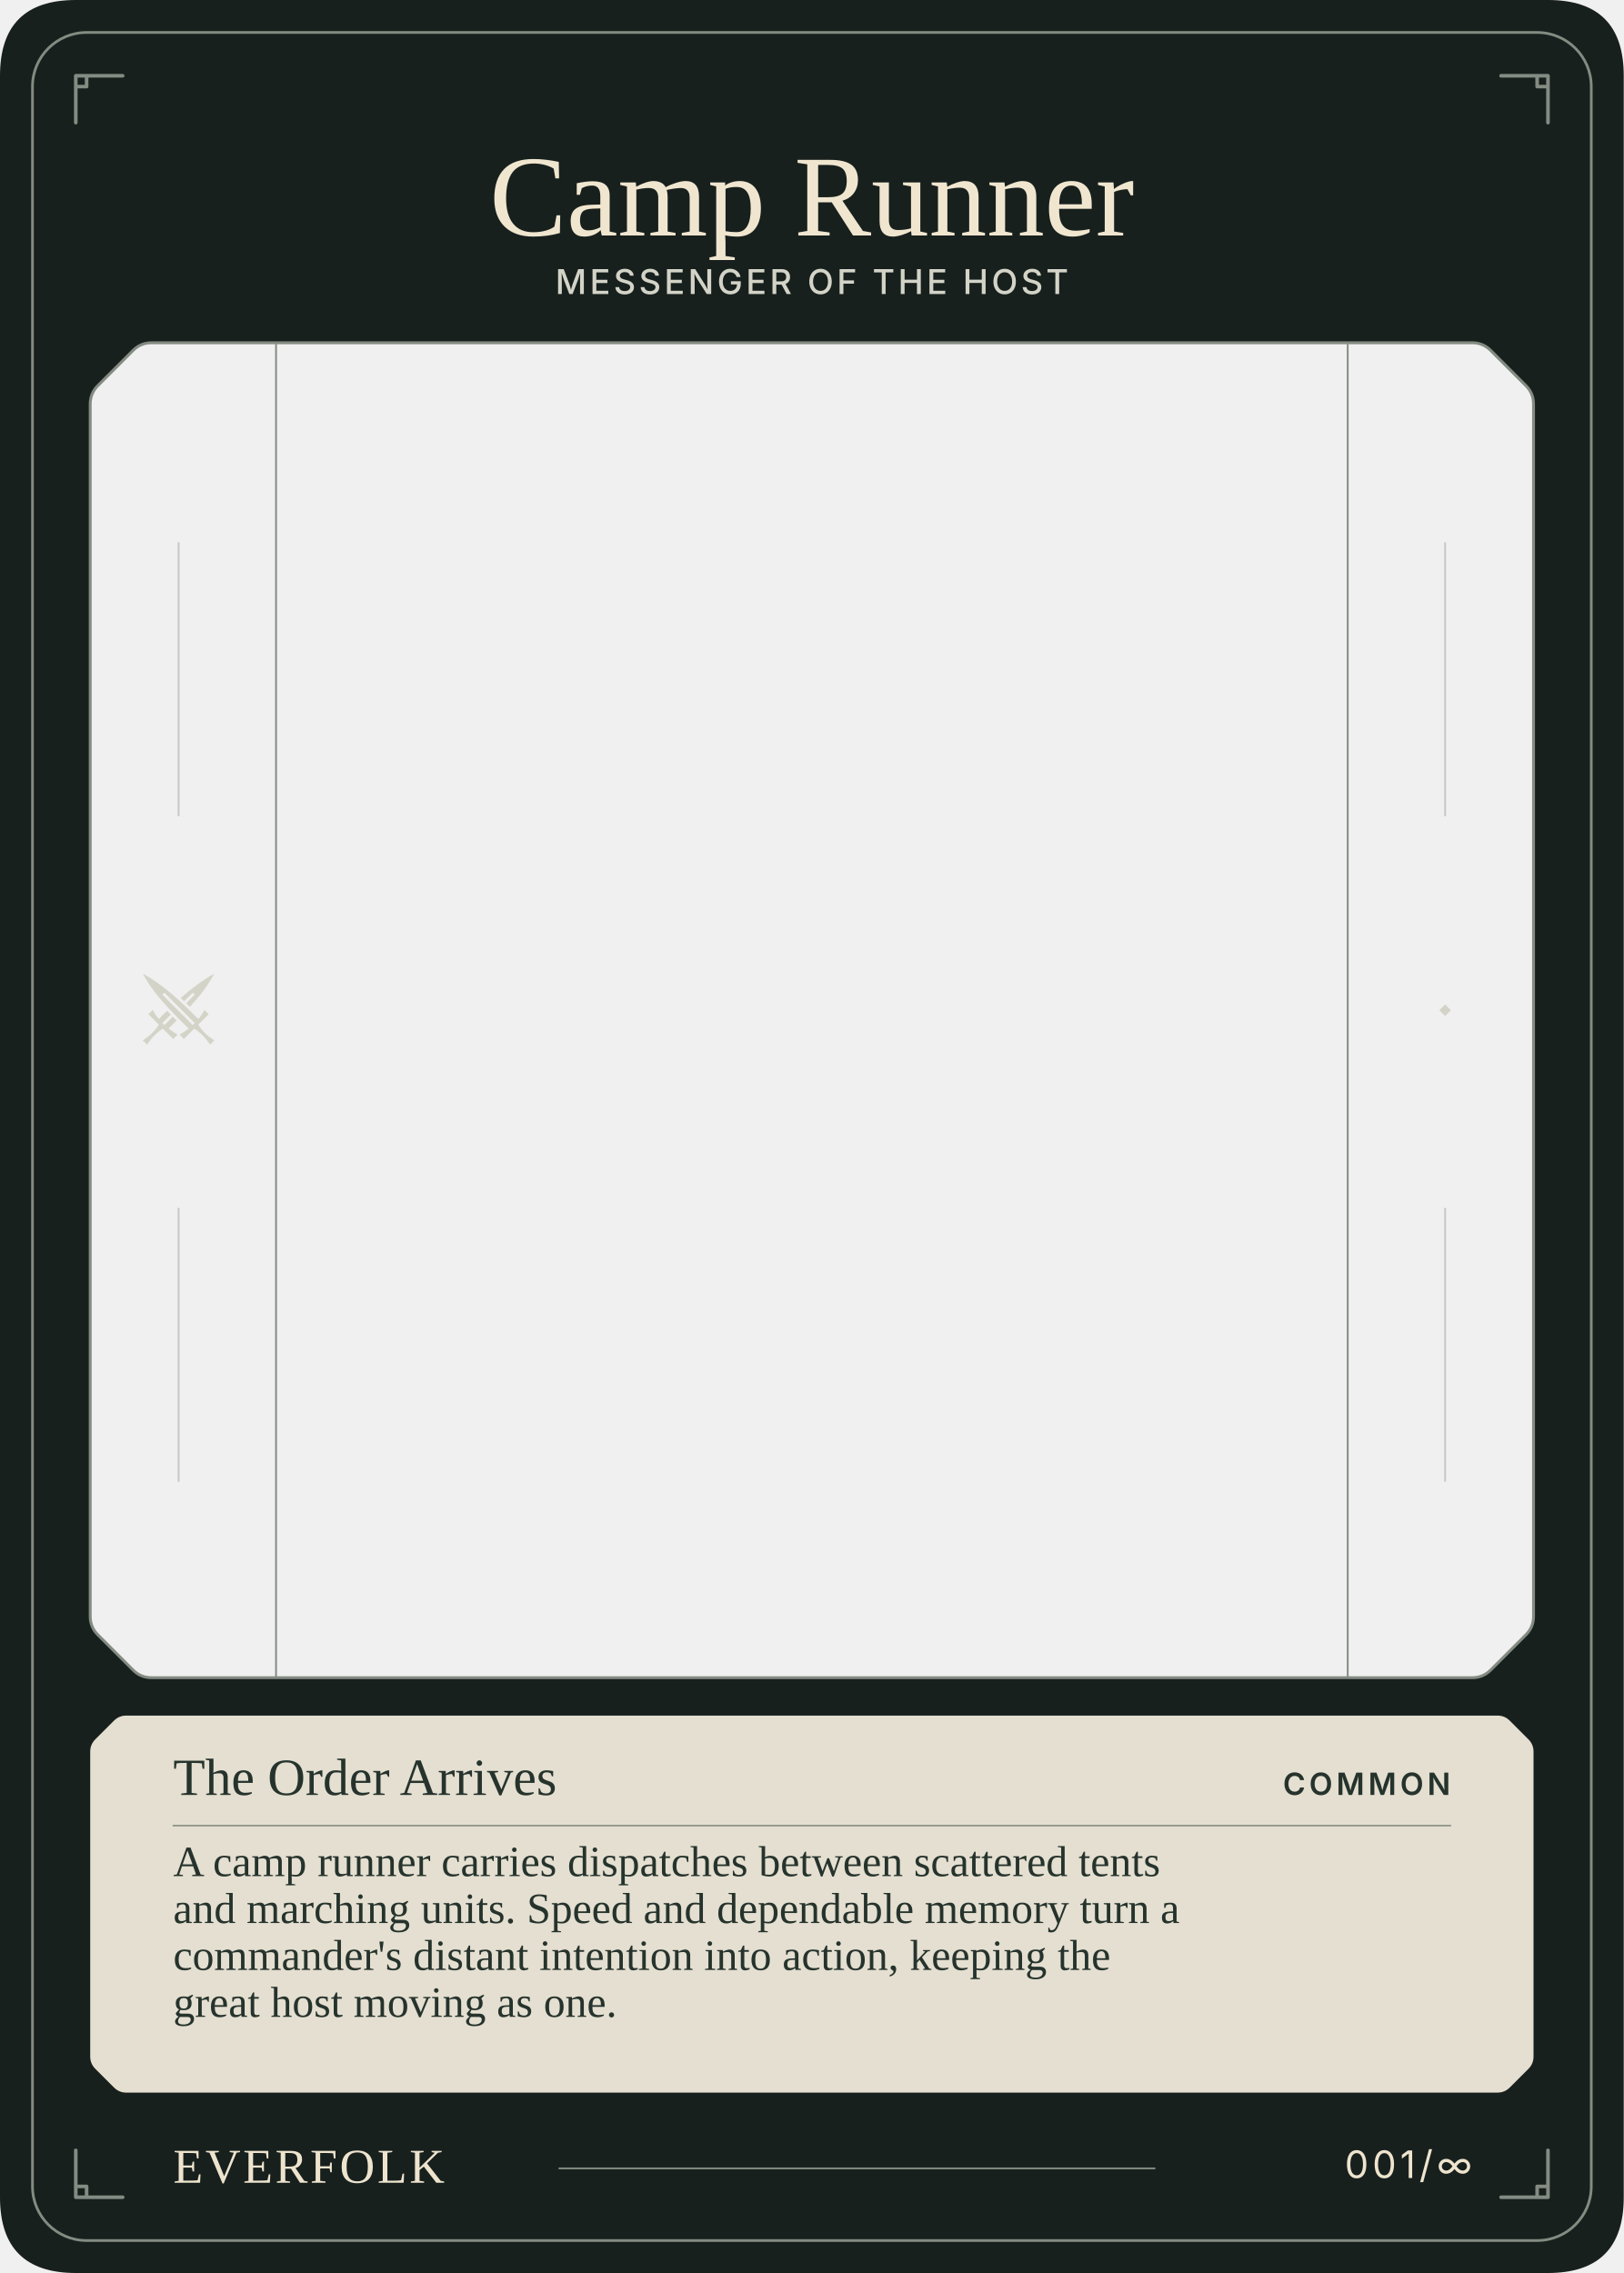
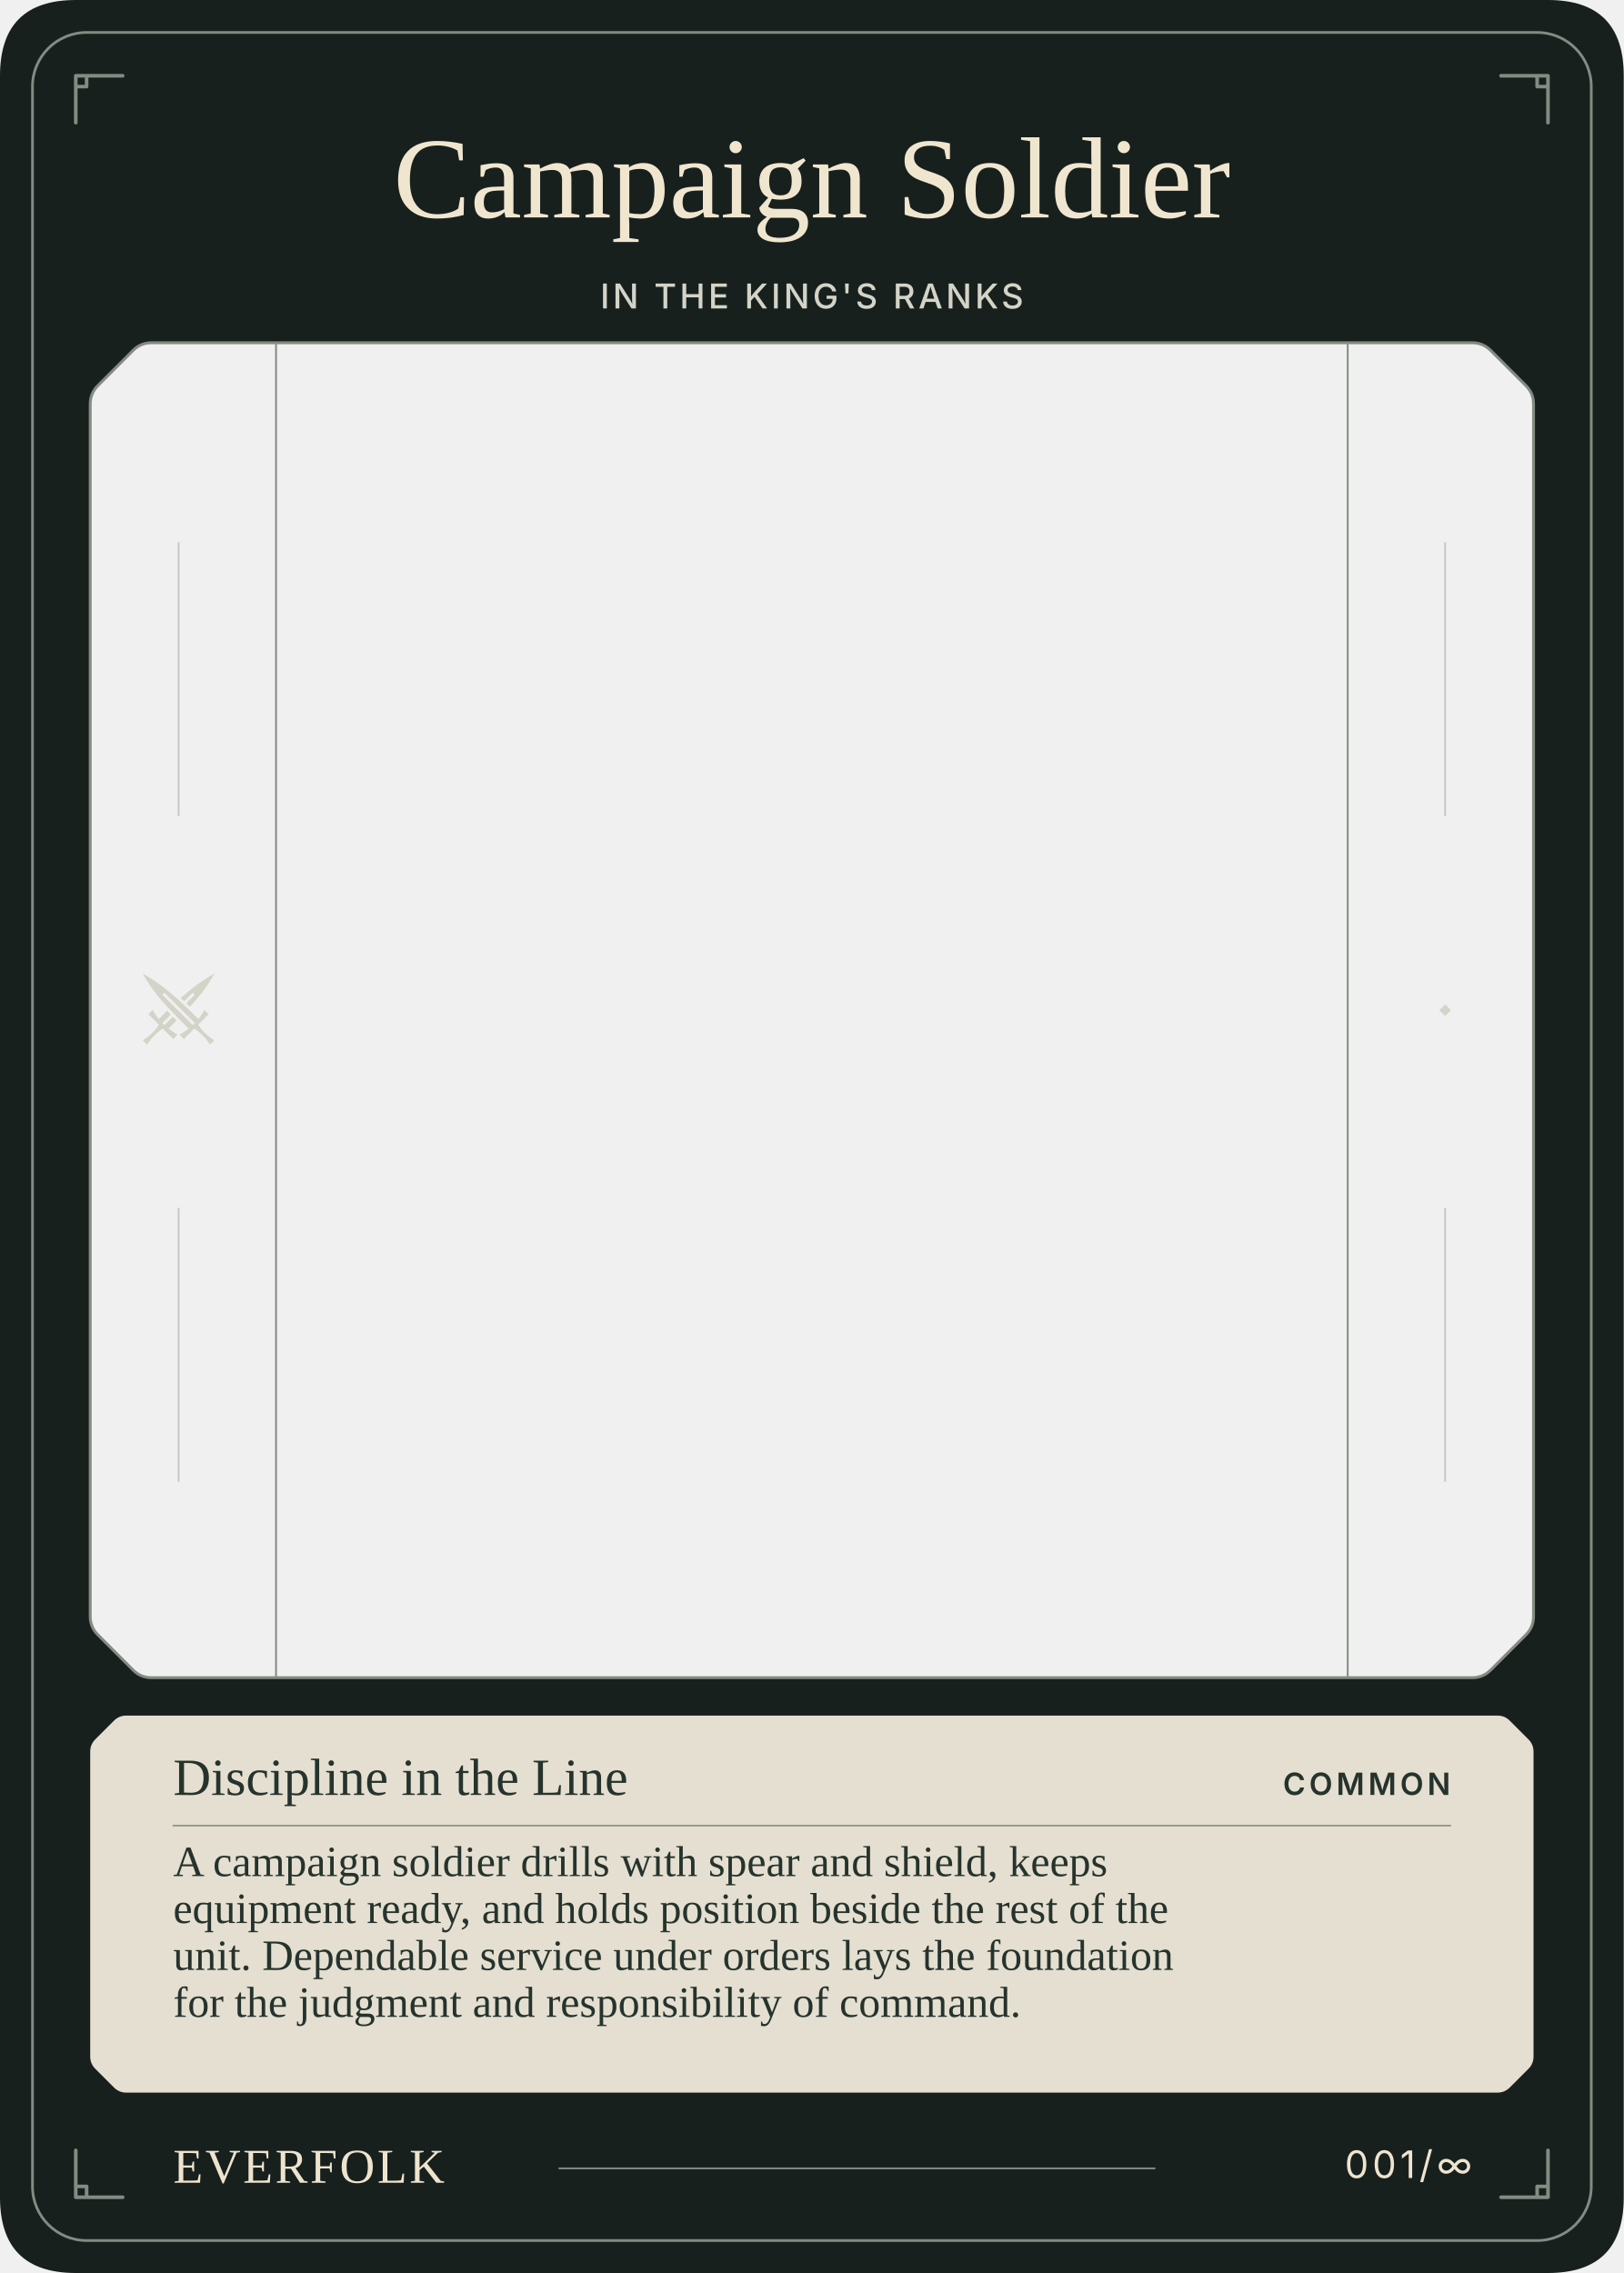
<svg xmlns="http://www.w3.org/2000/svg" width="900" height="1260" viewBox="0 0 900 1260">
  <defs>
    <clipPath id="Card_clip">
      <rect x="0" y="0" width="900" height="1260" rx="42" fill="white" stroke="none" stroke-width="1" />
    </clipPath>
    <clipPath id="Art_clip">
      <path d="M73.757 194.243Q78 190 84 190L816 190Q822 190 826.243 194.243L845.757 213.757Q850 218 850 224L850 896Q850 902 845.757 906.243L826.243 925.757Q822 930 816 930L84 930Q78 930 73.757 925.757L54.243 906.243Q50 902 50 896L50 224Q50 218 54.243 213.757Z" fill="white" stroke="none" stroke-width="1" stroke-linejoin="round" stroke-linecap="round" />
    </clipPath>
    <linearGradient id="Legend_top" x1="0" y1="0" x2="0" y2="240" gradientUnits="userSpaceOnUse">
      <stop offset="0" stop-color="#07110f" stop-opacity=".7" />
      <stop offset="1" stop-color="#07110f" stop-opacity="0" />
    </linearGradient>
    <linearGradient id="Legend_bottom" x1="0" y1="920" x2="0" y2="1260" gradientUnits="userSpaceOnUse">
      <stop offset="0" stop-color="#07110f" stop-opacity="0" />
      <stop offset=".25" stop-color="#07110f" stop-opacity=".78" />
      <stop offset="1" stop-color="#07110f" stop-opacity=".96" />
    </linearGradient>
    <radialGradient id="Aura">
      <stop offset="0" stop-color="#ffd56d" stop-opacity=".42" />
      <stop offset=".58" stop-color="#dbab44" stop-opacity=".13" />
      <stop offset="1" stop-color="#dbab44" stop-opacity="0" />
    </radialGradient>
    <linearGradient id="Gold" x1="0" y1="0" x2="0" y2="1">
      <stop offset="0" stop-color="#fff1bf" />
      <stop offset=".5" stop-color="#d8ac57" />
      <stop offset="1" stop-color="#ffdf8a" />
    </linearGradient>
  </defs>
  <g id="Standard_frame" data-name="COMMON / plain iron, single rule, square corner joints">
    <path d="M42 0H858Q900 0 900 42V1218Q900 1260 858 1260H42Q0 1260 0 1218V42Q0 0 42 0Z M73.757 194.243Q78 190 84 190L816 190Q822 190 826.243 194.243L845.757 213.757Q850 218 850 224L850 896Q850 902 845.757 906.243L826.243 925.757Q822 930 816 930L84 930Q78 930 73.757 925.757L54.243 906.243Q50 902 50 896L50 224Q50 218 54.243 213.757Z" fill="#18201e" stroke="none" stroke-width="0" stroke-linejoin="round" stroke-linecap="round" fill-rule="evenodd" />
    <rect x="18" y="18" width="864" height="1224" rx="30" fill="none" stroke="#838b82" stroke-width="1.5" />
    <g id="Rarity_corner_ornaments" data-name="Rarity / plain iron, single rule, square corner joints">
      <g transform="translate(42 42)">
        <path d="M0 26V0H26M6 0V6H0" fill="none" stroke="#838b82" stroke-width="2" stroke-linejoin="round" stroke-linecap="round" />
      </g>
      <g transform="translate(858 42) scale(-1 1)">
        <path d="M0 26V0H26M6 0V6H0" fill="none" stroke="#838b82" stroke-width="2" stroke-linejoin="round" stroke-linecap="round" />
      </g>
      <g transform="translate(42 1218) scale(1 -1)">
        <path d="M0 26V0H26M6 0V6H0" fill="none" stroke="#838b82" stroke-width="2" stroke-linejoin="round" stroke-linecap="round" />
      </g>
      <g transform="translate(858 1218) scale(-1 -1)">
        <path d="M0 26V0H26M6 0V6H0" fill="none" stroke="#838b82" stroke-width="2" stroke-linejoin="round" stroke-linecap="round" />
      </g>
    </g>
    <path d="M73.757 194.243Q78 190 84 190L816 190Q822 190 826.243 194.243L845.757 213.757Q850 218 850 224L850 896Q850 902 845.757 906.243L826.243 925.757Q822 930 816 930L84 930Q78 930 73.757 925.757L54.243 906.243Q50 902 50 896L50 224Q50 218 54.243 213.757Z" fill="none" stroke="#838b82" stroke-width="1.6" stroke-linejoin="round" stroke-linecap="round" />
    <path d="M63.172 953.828Q66 951 70 951L830 951Q834 951 836.828 953.828L847.172 964.172Q850 967 850 971L850 1140Q850 1144 847.172 1146.828L836.828 1157.172Q834 1160 830 1160L70 1160Q66 1160 63.172 1157.172L52.828 1146.828Q50 1144 50 1140L50 971Q50 967 52.828 964.172Z" fill="#e4dfd0" stroke="none" stroke-width="1" stroke-linejoin="round" stroke-linecap="round" />
    <path d="M96 1012L804 1012" fill="none" stroke="#838b82" stroke-width="0.8" stroke-linejoin="round" stroke-linecap="round" />
    <path d="M153 191L153 929" fill="none" stroke="#838b82" stroke-width="1" stroke-linejoin="round" stroke-linecap="round" />
    <path d="M747 191L747 929" fill="none" stroke="#838b82" stroke-width="1" stroke-linejoin="round" stroke-linecap="round" />
  </g>
  <g id="Portrait_inlay_ornaments" data-name="Portrait inlay / rank and figure emblems">
    <path d="M99 301L99 452" fill="none" stroke="#838b82" stroke-width="1" stroke-linejoin="round" stroke-linecap="round" opacity=".4" />
    <path d="M99 670L99 821" fill="none" stroke="#838b82" stroke-width="1" stroke-linejoin="round" stroke-linecap="round" opacity=".4" />
    <path d="M801 301L801 452" fill="none" stroke="#838b82" stroke-width="1" stroke-linejoin="round" stroke-linecap="round" opacity=".4" />
    <path d="M801 670L801 821" fill="none" stroke="#838b82" stroke-width="1" stroke-linejoin="round" stroke-linecap="round" opacity=".4" />
    <g id="Emblem_alexander" data-name="Figure emblem / alexander" transform="translate(77.5 538.5) scale(0.08398438)">
      <g fill="#d3d4c7" transform="translate(0 0)">
        <path fill="#d3d4c7" d="M19.75 14.438c59.538 112.29 142.51 202.35 232.28 292.718l3.626 3.75.063-.062c21.827 21.93 44.04 43.923 66.405 66.25-18.856 14.813-38.974 28.2-59.938 40.312l28.532 28.53 68.717-68.717c42.337 27.636 76.286 63.646 104.094 105.81l28.064-28.06c-42.47-27.493-79.74-60.206-106.03-103.876l68.936-68.938-28.53-28.53c-11.115 21.853-24.413 42.015-39.47 60.593-43.852-43.8-86.462-85.842-130.125-125.47-.224-.203-.432-.422-.656-.625C183.624 122.75 108.515 63.91 19.75 14.437zm471.875 0c-83.038 46.28-154.122 100.78-221.97 161.156l22.814 21.562 56.81-56.812 13.22 13.187-56.438 56.44 24.594 23.186c61.802-66.92 117.6-136.92 160.97-218.72zm-329.53 125.906l200.56 200.53c-4.36 4.443-8.84 8.793-13.405 13.032L148.875 153.53l13.22-13.186zm-76.69 113.28l-28.5 28.532 68.907 68.906c-26.29 43.673-63.53 76.414-106 103.907l28.063 28.06c27.807-42.164 61.758-78.174 104.094-105.81l68.718 68.717 28.53-28.53c-20.962-12.113-41.08-25.5-59.937-40.313 17.865-17.83 35.61-35.433 53.157-52.97l-24.843-25.655-55.47 55.467c-4.565-4.238-9.014-8.62-13.374-13.062l55.844-55.844-24.53-25.374c-18.28 17.856-36.602 36.06-55.158 54.594-15.068-18.587-28.38-38.758-39.5-60.625z" />
      </g>
    </g>
    <g id="Rank_marks" data-name="Rarity / 1 rank marks">
      <path d="M801 556.8L804.2 560L801 563.2L797.8 560Z" fill="#d3d4c7" stroke="none" stroke-width="1" stroke-linejoin="round" stroke-linecap="round" />
    </g>
  </g>
  <g id="Card_text_live" data-name="Card / editable type">
-     <text id="Card_title_live" data-name="Card title live" x="450" y="130.52" font-family="Source Serif 4" font-size="64" font-weight="400" fill="#f0e6cf" text-anchor="middle">
-       <tspan x="450" y="130.52">Camp Runner</tspan>
+     <text id="Card_title_live" data-name="Card title live" x="450" y="120.52" font-family="Source Serif 4" font-size="64" font-weight="400" fill="#f0e6cf" text-anchor="middle">
+       <tspan x="450" y="120.52">Campaign Soldier</tspan>
    </text>
-     <text id="Card_subtitle_live" data-name="Card subtitle live" x="450" y="163" font-family="Inter" font-size="19" font-weight="500" fill="#d3d4c7" text-anchor="middle" letter-spacing="1.75">
-       <tspan x="450" y="163">MESSENGER OF THE HOST</tspan>
+     <text id="Card_subtitle_live" data-name="Card subtitle live" x="450" y="171" font-family="Inter" font-size="19" font-weight="500" fill="#d3d4c7" text-anchor="middle" letter-spacing="1.75">
+       <tspan x="450" y="171">IN THE KING'S RANKS</tspan>
    </text>
    <text id="Biography_title_live" data-name="Biography title live" x="96" y="995" font-family="Source Serif 4" font-size="29" font-weight="400" fill="#26332d" text-anchor="start">
-       <tspan x="96" y="995">The Order Arrives</tspan>
+       <tspan x="96" y="995">Discipline in the Line</tspan>
    </text>
    <text id="Biography_live" data-name="Biography / editable paragraph" font-family="Source Serif 4" font-size="24" fill="#26332d">
-       <tspan x="96" y="1040">A camp runner carries dispatches between scattered tents</tspan>
-       <tspan x="96" y="1066">and marching units. Speed and dependable memory turn a</tspan>
-       <tspan x="96" y="1092">commander's distant intention into action, keeping the</tspan>
-       <tspan x="96" y="1118">great host moving as one.</tspan>
+       <tspan x="96" y="1040">A campaign soldier drills with spear and shield, keeps</tspan>
+       <tspan x="96" y="1066">equipment ready, and holds position beside the rest of the</tspan>
+       <tspan x="96" y="1092">unit. Dependable service under orders lays the foundation</tspan>
+       <tspan x="96" y="1118">for the judgment and responsibility of command.</tspan>
    </text>
    <text id="Rarity_live" data-name="Rarity live" x="804" y="995" font-family="Inter" font-size="17" font-weight="600" fill="#26332d" text-anchor="end" letter-spacing="2">
      <tspan x="804" y="995">COMMON</tspan>
    </text>
    <text id="Everfolk_brand_live" data-name="Everfolk brand live" x="96" y="1209.972" font-family="Source Serif 4" font-size="27" font-weight="400" fill="#eee4ce" text-anchor="start" letter-spacing="1.35">
      <tspan x="96" y="1209.972">EVERFOLK</tspan>
    </text>
    <text id="Edition_number_live" data-name="Edition number live" x="816" y="1207.344" font-family="Inter" font-size="21" font-weight="400" fill="#eee4ce" text-anchor="end" letter-spacing="2.1">
      <tspan x="816" y="1207.344">001/∞</tspan>
    </text>
  </g>
  <path d="M310 1202L640 1202" fill="none" stroke="#838b82" stroke-width="1" stroke-linejoin="round" stroke-linecap="round" />
</svg>
